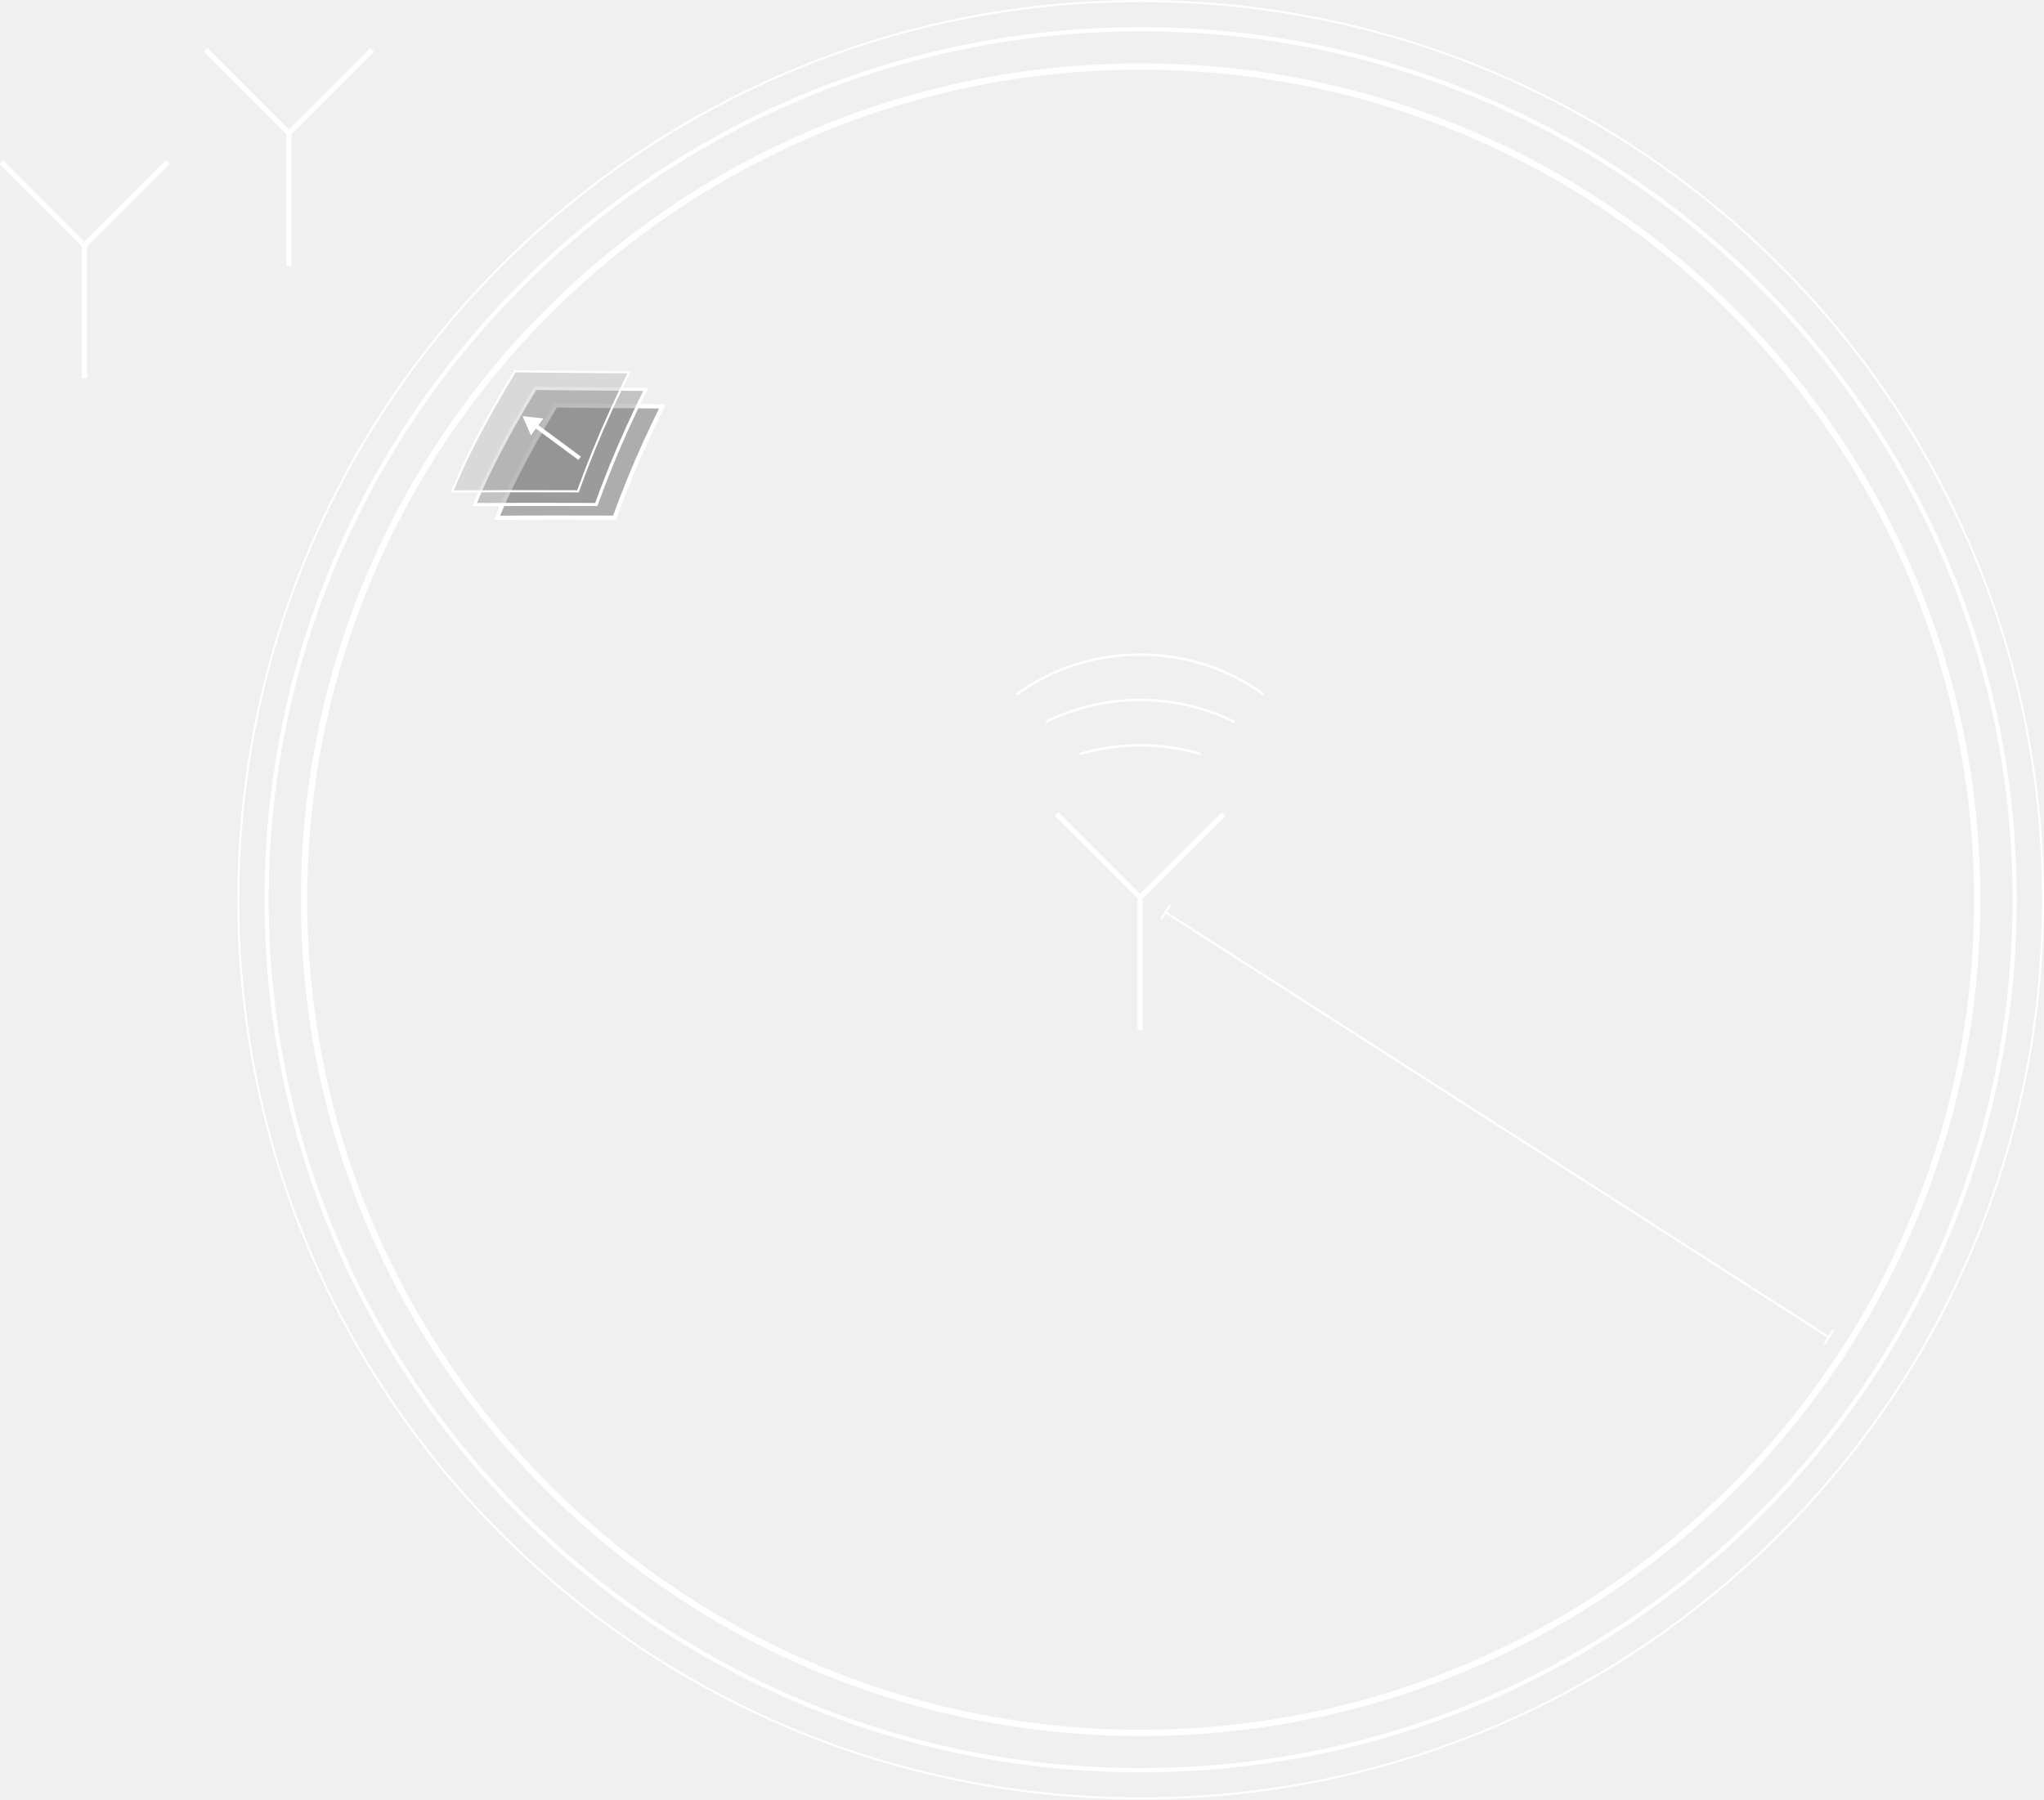
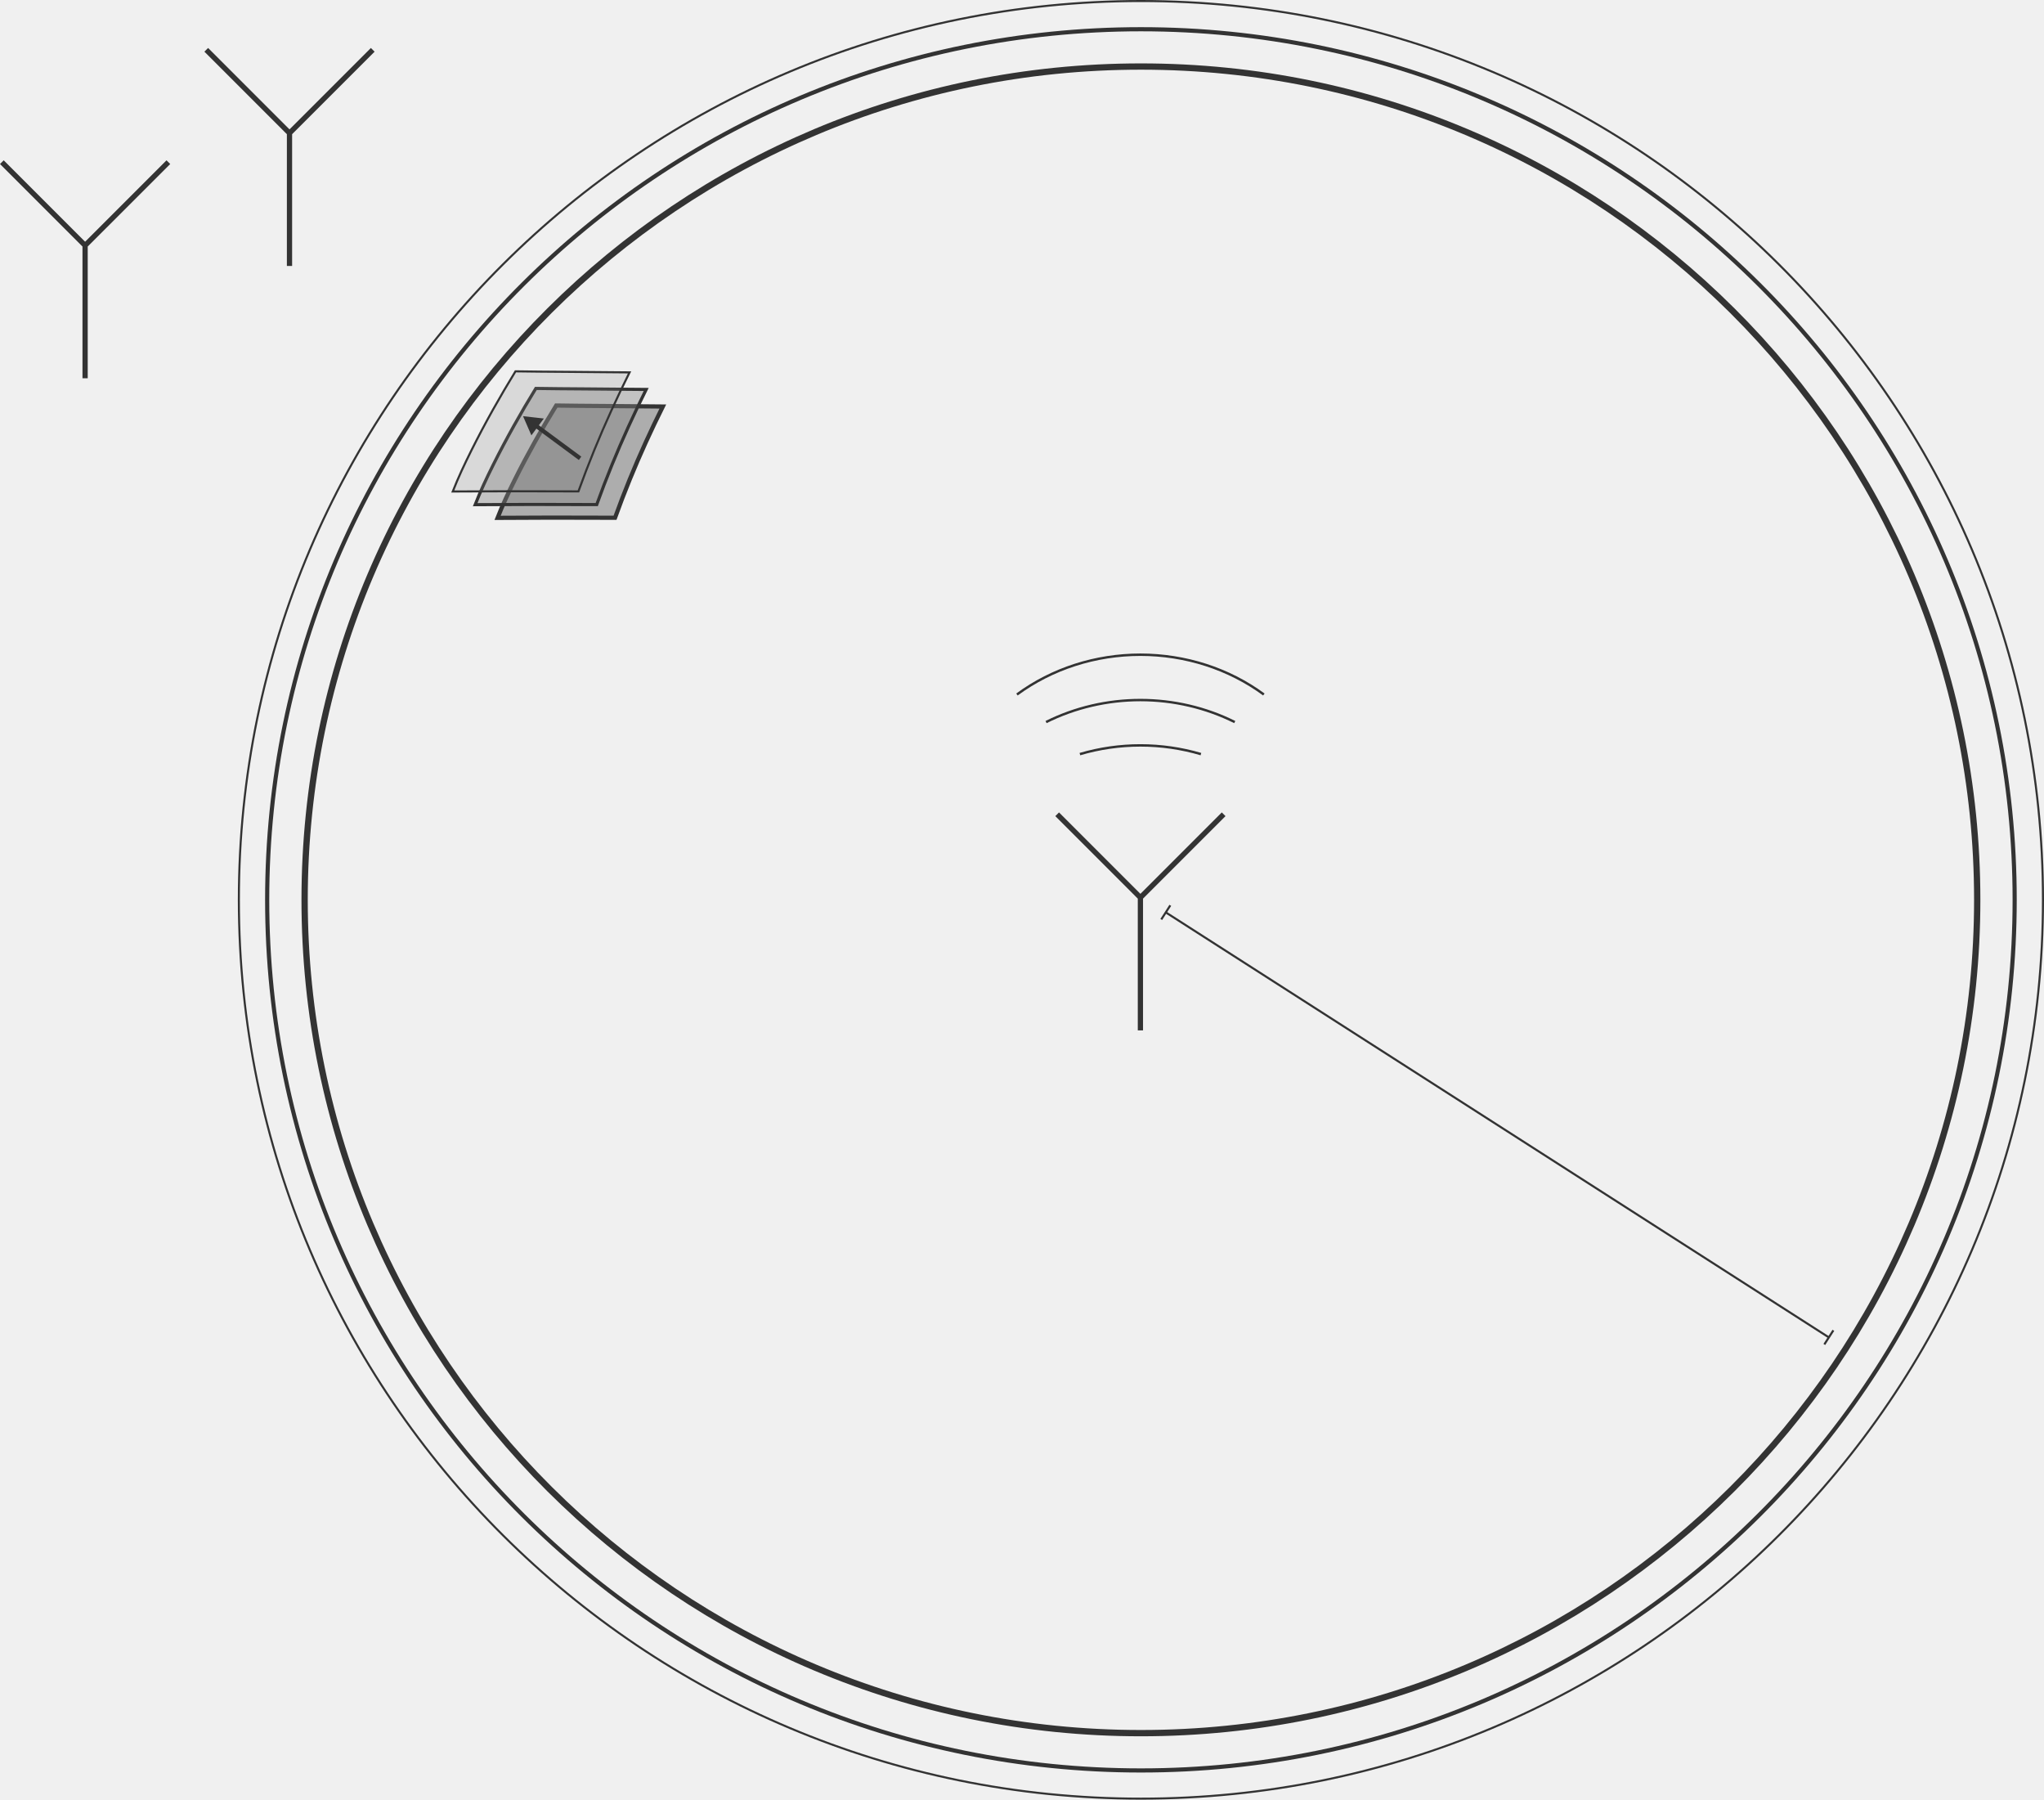
- <svg xmlns="http://www.w3.org/2000/svg" width="195.042mm" height="171.739mm" viewBox="0 0 195.042 171.739" version="1.1" id="svg5">
+ <svg xmlns="http://www.w3.org/2000/svg" width="195.104mm" height="171.739mm" viewBox="0 0 195.104 171.739" version="1.1" id="svg5">
  <defs id="defs2">
    <marker style="overflow:visible" id="marker7952" refX="0" refY="0" orient="auto" markerWidth="1" markerHeight="8" viewBox="0 0 1 8" preserveAspectRatio="xMidYMid">
      <path style="fill:none;stroke:context-stroke;stroke-width:1" d="M 0,4 V -4" id="path7950" />
    </marker>
    <marker style="overflow:visible" id="TriangleStart" refX="0" refY="0" orient="auto-start-reverse" markerWidth="4.324" markerHeight="4.999" viewBox="0 0 5.324 6.155" preserveAspectRatio="xMidYMid">
      <path style="fill:context-stroke;fill-rule:evenodd;stroke:context-stroke;stroke-width:0.5pt" d="M 2.885,0 -1.44,2.5 v -5 z" id="path135" />
    </marker>
  </defs>
-   <g id="layer2" transform="translate(9.306059,-54.89742)">
-     <path id="path3102" style="fill:none;stroke:#ffffff;stroke-width:0.5;stroke-dasharray:none;stroke-opacity:1" d="m 99.487,140.547 -7.946,-7.946 m 7.946,20.623 v -12.676 l 7.946,-7.946" />
-     <path id="path3102-7" style="fill:none;stroke:#ffffff;stroke-width:0.5;stroke-dasharray:none;stroke-opacity:1" d="m -1.244,78.318 -7.946,-7.946 m 7.946,20.623 v -12.676 l 7.946,-7.946" />
-     <path id="path3102-7-3" style="fill:none;stroke:#ffffff;stroke-width:0.5;stroke-dasharray:none;stroke-opacity:1" d="m 18.266,67.598 -7.946,-7.946 m 7.946,20.623 V 67.598 l 7.946,-7.946" />
+   <g id="layer2" transform="translate(9.367183,-54.89742)">
+     <path id="path3102" style="fill:none;stroke:#333333;stroke-width:0.5;stroke-dasharray:none;stroke-opacity:1" d="m 99.487,140.547 -7.946,-7.946 m 7.946,20.623 v -12.676 l 7.946,-7.946" />
+     <path id="path3102-7" style="fill:none;stroke:#333333;stroke-width:0.5;stroke-dasharray:none;stroke-opacity:1" d="m -1.244,78.318 -7.946,-7.946 m 7.946,20.623 v -12.676 l 7.946,-7.946" />
+     <path id="path3102-7-3" style="fill:none;stroke:#333333;stroke-width:0.5;stroke-dasharray:none;stroke-opacity:1" d="m 18.266,67.598 -7.946,-7.946 m 7.946,20.623 V 67.598 l 7.946,-7.946" />
    <g id="g5697" transform="matrix(0.6510298,0,0,0.6510298,4.170917,72.5174)">
-       <path id="path5674" style="fill:none;fill-rule:nonzero;stroke:#ffffff;stroke-width:0.356;stroke-dasharray:none;stroke-opacity:1" d="m 128.309,74.734 a 28.842,26.341 0 0 1 18.099,-5.832 28.842,26.341 0 0 1 18.099,5.832" />
-       <path id="path5618" style="fill:none;fill-rule:nonzero;stroke:#ffffff;stroke-width:0.356;stroke-dasharray:none;stroke-opacity:1" d="m 132.578,78.774 a 28.842,26.341 0 0 1 13.83,-3.226 28.842,26.341 0 0 1 13.832,3.227" />
-       <path id="path5643" style="fill:none;fill-rule:nonzero;stroke:#ffffff;stroke-width:0.356;stroke-dasharray:none;stroke-opacity:1" d="m 137.537,83.472 a 28.842,26.341 0 0 1 8.871,-1.277 28.842,26.341 0 0 1 8.872,1.277" />
+       <path id="path5674" style="fill:none;fill-rule:nonzero;stroke:#333333;stroke-width:0.356;stroke-dasharray:none;stroke-opacity:1" d="m 128.309,74.734 a 28.842,26.341 0 0 1 18.099,-5.832 28.842,26.341 0 0 1 18.099,5.832" />
+       <path id="path5618" style="fill:none;fill-rule:nonzero;stroke:#333333;stroke-width:0.356;stroke-dasharray:none;stroke-opacity:1" d="m 132.578,78.774 a 28.842,26.341 0 0 1 13.83,-3.226 28.842,26.341 0 0 1 13.832,3.227" />
+       <path id="path5643" style="fill:none;fill-rule:nonzero;stroke:#333333;stroke-width:0.356;stroke-dasharray:none;stroke-opacity:1" d="m 137.537,83.472 a 28.842,26.341 0 0 1 8.871,-1.277 28.842,26.341 0 0 1 8.872,1.277" />
    </g>
    <g transform="matrix(3.007639,0,0,3.007639,99.48822,140.4128)" id="g6488-2" style="display:none">
      <g id="g6444-2">
        <path d="m 0,26.458 a 0.001,26.458 0 0 1 -8.6602544e-4,-13.229 0.001,26.458 0 0 1 0,-26.458 A 0.001,26.458 0 0 1 0,-26.458" style="fill:none;stroke:#000000;stroke-width:0.265" id="path6420-2" />
        <path d="m 0,26.458 a 6.849,26.458 0 0 1 -5.931,-13.229 6.849,26.458 0 0 1 0,-26.458 A 6.849,26.458 0 0 1 0,-26.458" style="fill:none;stroke:#000000;stroke-width:0.265" id="path6422-4" />
        <path d="m 0,26.458 a 13.23,26.458 0 0 1 -11.458,-13.229 13.23,26.458 0 0 1 0,-26.458 A 13.23,26.458 0 0 1 0,-26.458" style="fill:none;stroke:#000000;stroke-width:0.265" id="path6424-7" />
        <path d="m 0,26.458 a 18.71,26.458 0 0 1 -16.203,-13.229 18.71,26.458 0 0 1 0,-26.458 A 18.71,26.458 0 0 1 0,-26.458" style="fill:none;stroke:#000000;stroke-width:0.265" id="path6426-7" />
        <path d="m 0,26.458 a 22.915,26.458 0 0 1 -19.845,-13.229 22.915,26.458 0 0 1 0,-26.458 A 22.915,26.458 0 0 1 0,-26.458" style="fill:none;stroke:#000000;stroke-width:0.265" id="path6428-0" />
        <path d="m 0,26.458 a 25.558,26.458 0 0 1 -22.134,-13.229 25.558,26.458 0 0 1 0,-26.458 A 25.558,26.458 0 0 1 0,-26.458" style="fill:none;stroke:#000000;stroke-width:0.265" id="path6430-4" />
        <path d="m 0,26.458 a 26.459,26.458 0 0 1 -22.914,-13.229 26.459,26.458 0 0 1 0,-26.458 A 26.459,26.458 0 0 1 0,-26.458" style="fill:none;stroke:#000000;stroke-width:0.265" id="path6432-5" />
        <path d="M 0,-26.458 A 25.558,26.458 0 0 1 25.558,0 25.558,26.458 0 0 1 0,26.458" style="fill:none;stroke:#000000;stroke-width:0.265" id="path6434-7" />
        <path d="M 0,-26.458 A 22.915,26.458 0 0 1 22.915,0 22.915,26.458 0 0 1 0,26.458" style="fill:none;stroke:#000000;stroke-width:0.265" id="path6436-0" />
        <path d="M 0,-26.458 A 18.71,26.458 0 0 1 18.71,0 18.71,26.458 0 0 1 0,26.458" style="fill:none;stroke:#000000;stroke-width:0.265" id="path6438-6" />
        <path d="M 0,-26.458 A 13.23,26.458 0 0 1 13.23,0 13.23,26.458 0 0 1 0,26.458" style="fill:none;stroke:#000000;stroke-width:0.265" id="path6440-1" />
        <path d="M 0,-26.458 A 6.849,26.458 0 0 1 6.849,0 6.849,26.458 0 0 1 0,26.458" style="fill:none;stroke:#000000;stroke-width:0.265" id="path6442-5" />
      </g>
      <g id="g6484-5">
        <path d="m 4.139,26.133 a 4.139,0.001 0 0 1 -2.069,8.66e-4 4.139,0.001 0 0 1 -4.139,0 4.139,0.001 0 0 1 -2.069,-8.66e-4" style="fill:none;stroke:#000000;stroke-width:0.265" id="path6446-5" />
        <path d="m 8.176,25.163 a 8.176,0.001 0 0 1 -4.088,8.66e-4 8.176,0.001 0 0 1 -8.176,0 8.176,0.001 0 0 1 -4.088,-8.66e-4" style="fill:none;stroke:#000000;stroke-width:0.265" id="path6448-0" />
        <path d="m 12.012,23.575 a 12.012,0.001 0 0 1 -6.006,8.66e-4 12.012,0.001 0 0 1 -12.012,0 12.012,0.001 0 0 1 -6.006,-8.66e-4" style="fill:none;stroke:#000000;stroke-width:0.265" id="path6450-3" />
        <path d="m 15.552,21.405 a 15.552,0.001 0 0 1 -7.776,8.66e-4 15.552,0.001 0 0 1 -15.552,0 15.552,0.001 0 0 1 -7.776,-8.66e-4" style="fill:none;stroke:#000000;stroke-width:0.265" id="path6452-7" />
        <path d="m 18.709,18.709 a 18.709,0.001 0 0 1 -9.354,8.66e-4 18.709,0.001 0 0 1 -18.709,0 18.709,0.001 0 0 1 -9.354,-8.66e-4" style="fill:none;stroke:#000000;stroke-width:0.265" id="path6454-5" />
        <path d="m 21.405,15.552 a 21.405,0.001 0 0 1 -10.703,8.66e-4 21.405,0.001 0 0 1 -21.405,0 21.405,0.001 0 0 1 -10.703,-8.66e-4" style="fill:none;stroke:#000000;stroke-width:0.265" id="path6456-2" />
        <path d="m 23.575,12.012 a 23.575,0.001 0 0 1 -11.787,8.66e-4 23.575,0.001 0 0 1 -23.575,0 23.575,0.001 0 0 1 -11.787,-8.66e-4" style="fill:none;stroke:#000000;stroke-width:0.265" id="path6458-2" />
        <path d="m 25.163,8.176 a 25.163,0.001 0 0 1 -12.582,8.66e-4 25.163,0.001 0 0 1 -25.163,0 25.163,0.001 0 0 1 -12.582,-8.66e-4" style="fill:none;stroke:#000000;stroke-width:0.265" id="path6460-5" />
        <path d="m 26.133,4.139 a 26.133,0.001 0 0 1 -13.066,8.66e-4 26.133,0.001 0 0 1 -26.133,0 26.133,0.001 0 0 1 -13.066,-8.66e-4" style="fill:none;stroke:#000000;stroke-width:0.265" id="path6462-3" />
        <path d="m 26.458,0 a 26.458,0.001 0 0 1 -13.229,8.6602545e-4 26.458,0.001 0 0 1 -26.458,-2e-11 A 26.458,0.001 0 0 1 -26.458,0" style="fill:none;stroke:#000000;stroke-width:0.265" id="path6464-6" />
        <path d="m 26.133,-4.139 a 26.133,0.001 0 0 1 -13.066,8.661e-4 26.133,0.001 0 0 1 -26.133,0 26.133,0.001 0 0 1 -13.066,-8.661e-4" style="fill:none;stroke:#000000;stroke-width:0.265" id="path6466-6" />
        <path d="m 25.163,-8.176 a 25.163,0.001 0 0 1 -12.582,8.66e-4 25.163,0.001 0 0 1 -25.163,0 25.163,0.001 0 0 1 -12.582,-8.66e-4" style="fill:none;stroke:#000000;stroke-width:0.265" id="path6468-0" />
        <path d="m 23.575,-12.012 a 23.575,0.001 0 0 1 -11.787,8.66e-4 23.575,0.001 0 0 1 -23.575,0 23.575,0.001 0 0 1 -11.787,-8.66e-4" style="fill:none;stroke:#000000;stroke-width:0.265" id="path6470-8" />
        <path d="m 21.405,-15.552 a 21.405,0.001 0 0 1 -10.703,8.66e-4 21.405,0.001 0 0 1 -21.405,0 21.405,0.001 0 0 1 -10.703,-8.66e-4" style="fill:none;stroke:#000000;stroke-width:0.265" id="path6472-3" />
        <path d="m 18.709,-18.709 a 18.709,0.001 0 0 1 -9.354,8.66e-4 18.709,0.001 0 0 1 -18.709,0 18.709,0.001 0 0 1 -9.354,-8.66e-4" style="fill:none;stroke:#000000;stroke-width:0.265" id="path6474-5" />
        <path d="m 15.552,-21.405 a 15.552,0.001 0 0 1 -7.776,8.66e-4 15.552,0.001 0 0 1 -15.552,0 15.552,0.001 0 0 1 -7.776,-8.66e-4" style="fill:none;stroke:#000000;stroke-width:0.265" id="path6476-4" />
        <path d="m 12.012,-23.575 a 12.012,0.001 0 0 1 -6.006,8.66e-4 12.012,0.001 0 0 1 -12.012,0 12.012,0.001 0 0 1 -6.006,-8.66e-4" style="fill:none;stroke:#000000;stroke-width:0.265" id="path6478-1" />
        <path d="m 8.176,-25.163 a 8.176,0.001 0 0 1 -4.088,8.66e-4 8.176,0.001 0 0 1 -8.176,0 8.176,0.001 0 0 1 -4.088,-8.66e-4" style="fill:none;stroke:#000000;stroke-width:0.265" id="path6480-8" />
        <path d="m 4.139,-26.133 a 4.139,0.001 0 0 1 -2.069,8.66e-4 4.139,0.001 0 0 1 -4.139,0 4.139,0.001 0 0 1 -2.069,-8.66e-4" style="fill:none;stroke:#000000;stroke-width:0.265" id="path6482-8" />
      </g>
      <circle style="fill:none;stroke:#000000;stroke-width:0.265" id="path6486-5" cx="0" cy="0" r="26.458" />
    </g>
-     <path id="path6470-8-6" style="display:inline;fill:#808080;fill-opacity:0.6;stroke:#ffffff;stroke-width:0.133;stroke-dasharray:none;stroke-opacity:1" d="m -16.674,-12.005 c 0.147,-0.408 0.305,-0.819 0.47,-1.224 0.324,-0.794 0.675,-1.558 1.047,-2.306 -1.332,-0.016 -2.475,-0.016 -3.384,-0.031 -0.453,0.737 -0.896,1.521 -1.304,2.337 -0.204,0.408 -0.398,0.82 -0.557,1.227 1.043,-0.009 2.287,-0.009 3.728,-0.003 z" transform="matrix(3.007639,0,0,3.007639,99.48822,140.4128)" />
-     <path id="path6470-8-6-3" style="fill:#808080;fill-opacity:0.4;stroke:#ffffff;stroke-width:0.096;stroke-dasharray:none;stroke-opacity:1" d="m -16.674,-12.005 c 0.147,-0.408 0.305,-0.819 0.47,-1.224 0.324,-0.794 0.675,-1.558 1.047,-2.306 -1.332,-0.016 -2.475,-0.016 -3.384,-0.031 -0.453,0.737 -0.896,1.521 -1.304,2.337 -0.204,0.408 -0.398,0.82 -0.557,1.227 1.043,-0.009 2.287,-0.009 3.728,-0.003 z" transform="matrix(3.112456,0,0,3.112456,99.48827,140.4128)" />
-     <path id="path6470-8-6-3-6" style="fill:#808080;fill-opacity:0.2;stroke:#ffffff;stroke-width:0.062;stroke-dasharray:none;stroke-opacity:1" d="m -16.674,-12.005 c 0.147,-0.408 0.305,-0.819 0.47,-1.224 0.324,-0.794 0.675,-1.558 1.047,-2.306 -1.332,-0.016 -2.475,-0.016 -3.384,-0.031 -0.453,0.737 -0.896,1.521 -1.304,2.337 -0.204,0.408 -0.398,0.82 -0.557,1.227 1.043,-0.009 2.287,-0.009 3.728,-0.003 z" transform="matrix(3.21727,0,0,3.21727,99.48832,140.4128)" />
-     <ellipse style="fill:none;fill-opacity:0.5;stroke:#ffffff;stroke-width:0.6;stroke-dasharray:none;stroke-opacity:1" id="path7336" cx="99.536" cy="140.767" rx="79.827" ry="79.52" />
-     <ellipse style="fill:none;fill-opacity:0.5;stroke:#ffffff;stroke-width:0.396;stroke-dasharray:none;stroke-opacity:1" id="path7336-9" cx="99.536" cy="140.767" rx="83.401" ry="83.08" />
-     <ellipse style="fill:none;fill-opacity:0.5;stroke:#ffffff;stroke-width:0.195;stroke-dasharray:none;stroke-opacity:1" id="path7336-9-8" cx="99.536" cy="140.767" rx="86.103" ry="85.772" />
-     <path style="fill:#808080;fill-opacity:0.3;stroke:#ffffff;stroke-width:0.4;stroke-dasharray:none;stroke-opacity:1;marker-end:url(#TriangleStart)" d="M 46.002,98.633 41.486,95.297" id="path7632" />
-     <path style="fill:#808080;fill-opacity:0.3;stroke:#ffffff;stroke-width:0.2;stroke-dasharray:none;stroke-opacity:1;marker-start:url(#marker7952);marker-end:url(#marker7952)" d="m 101.91,141.965 63.29,40.556" id="path7916" />
+     <path id="path6470-8-6" style="display:inline;fill:#808080;fill-opacity:0.6;stroke:#333333;stroke-width:0.133;stroke-dasharray:none;stroke-opacity:1" d="m -16.674,-12.005 c 0.147,-0.408 0.305,-0.819 0.47,-1.224 0.324,-0.794 0.675,-1.558 1.047,-2.306 -1.332,-0.016 -2.475,-0.016 -3.384,-0.031 -0.453,0.737 -0.896,1.521 -1.304,2.337 -0.204,0.408 -0.398,0.82 -0.557,1.227 1.043,-0.009 2.287,-0.009 3.728,-0.003 z" transform="matrix(3.007639,0,0,3.007639,99.48822,140.4128)" />
+     <path id="path6470-8-6-3" style="fill:#808080;fill-opacity:0.4;stroke:#333333;stroke-width:0.096;stroke-dasharray:none;stroke-opacity:1" d="m -16.674,-12.005 c 0.147,-0.408 0.305,-0.819 0.47,-1.224 0.324,-0.794 0.675,-1.558 1.047,-2.306 -1.332,-0.016 -2.475,-0.016 -3.384,-0.031 -0.453,0.737 -0.896,1.521 -1.304,2.337 -0.204,0.408 -0.398,0.82 -0.557,1.227 1.043,-0.009 2.287,-0.009 3.728,-0.003 z" transform="matrix(3.112456,0,0,3.112456,99.48827,140.4128)" />
+     <path id="path6470-8-6-3-6" style="fill:#808080;fill-opacity:0.2;stroke:#333333;stroke-width:0.062;stroke-dasharray:none;stroke-opacity:1" d="m -16.674,-12.005 c 0.147,-0.408 0.305,-0.819 0.47,-1.224 0.324,-0.794 0.675,-1.558 1.047,-2.306 -1.332,-0.016 -2.475,-0.016 -3.384,-0.031 -0.453,0.737 -0.896,1.521 -1.304,2.337 -0.204,0.408 -0.398,0.82 -0.557,1.227 1.043,-0.009 2.287,-0.009 3.728,-0.003 z" transform="matrix(3.21727,0,0,3.21727,99.48832,140.4128)" />
+     <ellipse style="fill:none;fill-opacity:0.5;stroke:#333333;stroke-width:0.6;stroke-dasharray:none;stroke-opacity:1" id="path7336" cx="99.536" cy="140.767" rx="79.827" ry="79.52" />
+     <ellipse style="fill:none;fill-opacity:0.5;stroke:#333333;stroke-width:0.396;stroke-dasharray:none;stroke-opacity:1" id="path7336-9" cx="99.536" cy="140.767" rx="83.401" ry="83.08" />
+     <ellipse style="fill:none;fill-opacity:0.5;stroke:#333333;stroke-width:0.195;stroke-dasharray:none;stroke-opacity:1" id="path7336-9-8" cx="99.536" cy="140.767" rx="86.103" ry="85.772" />
+     <path style="fill:#808080;fill-opacity:0.3;stroke:#333333;stroke-width:0.4;stroke-dasharray:none;stroke-opacity:1;marker-end:url(#TriangleStart)" d="M 46.002,98.633 41.486,95.297" id="path7632" />
+     <path style="fill:#808080;fill-opacity:0.3;stroke:#333333;stroke-width:0.2;stroke-dasharray:none;stroke-opacity:1;marker-start:url(#marker7952);marker-end:url(#marker7952)" d="m 101.91,141.965 63.29,40.556" id="path7916" />
  </g>
</svg>
